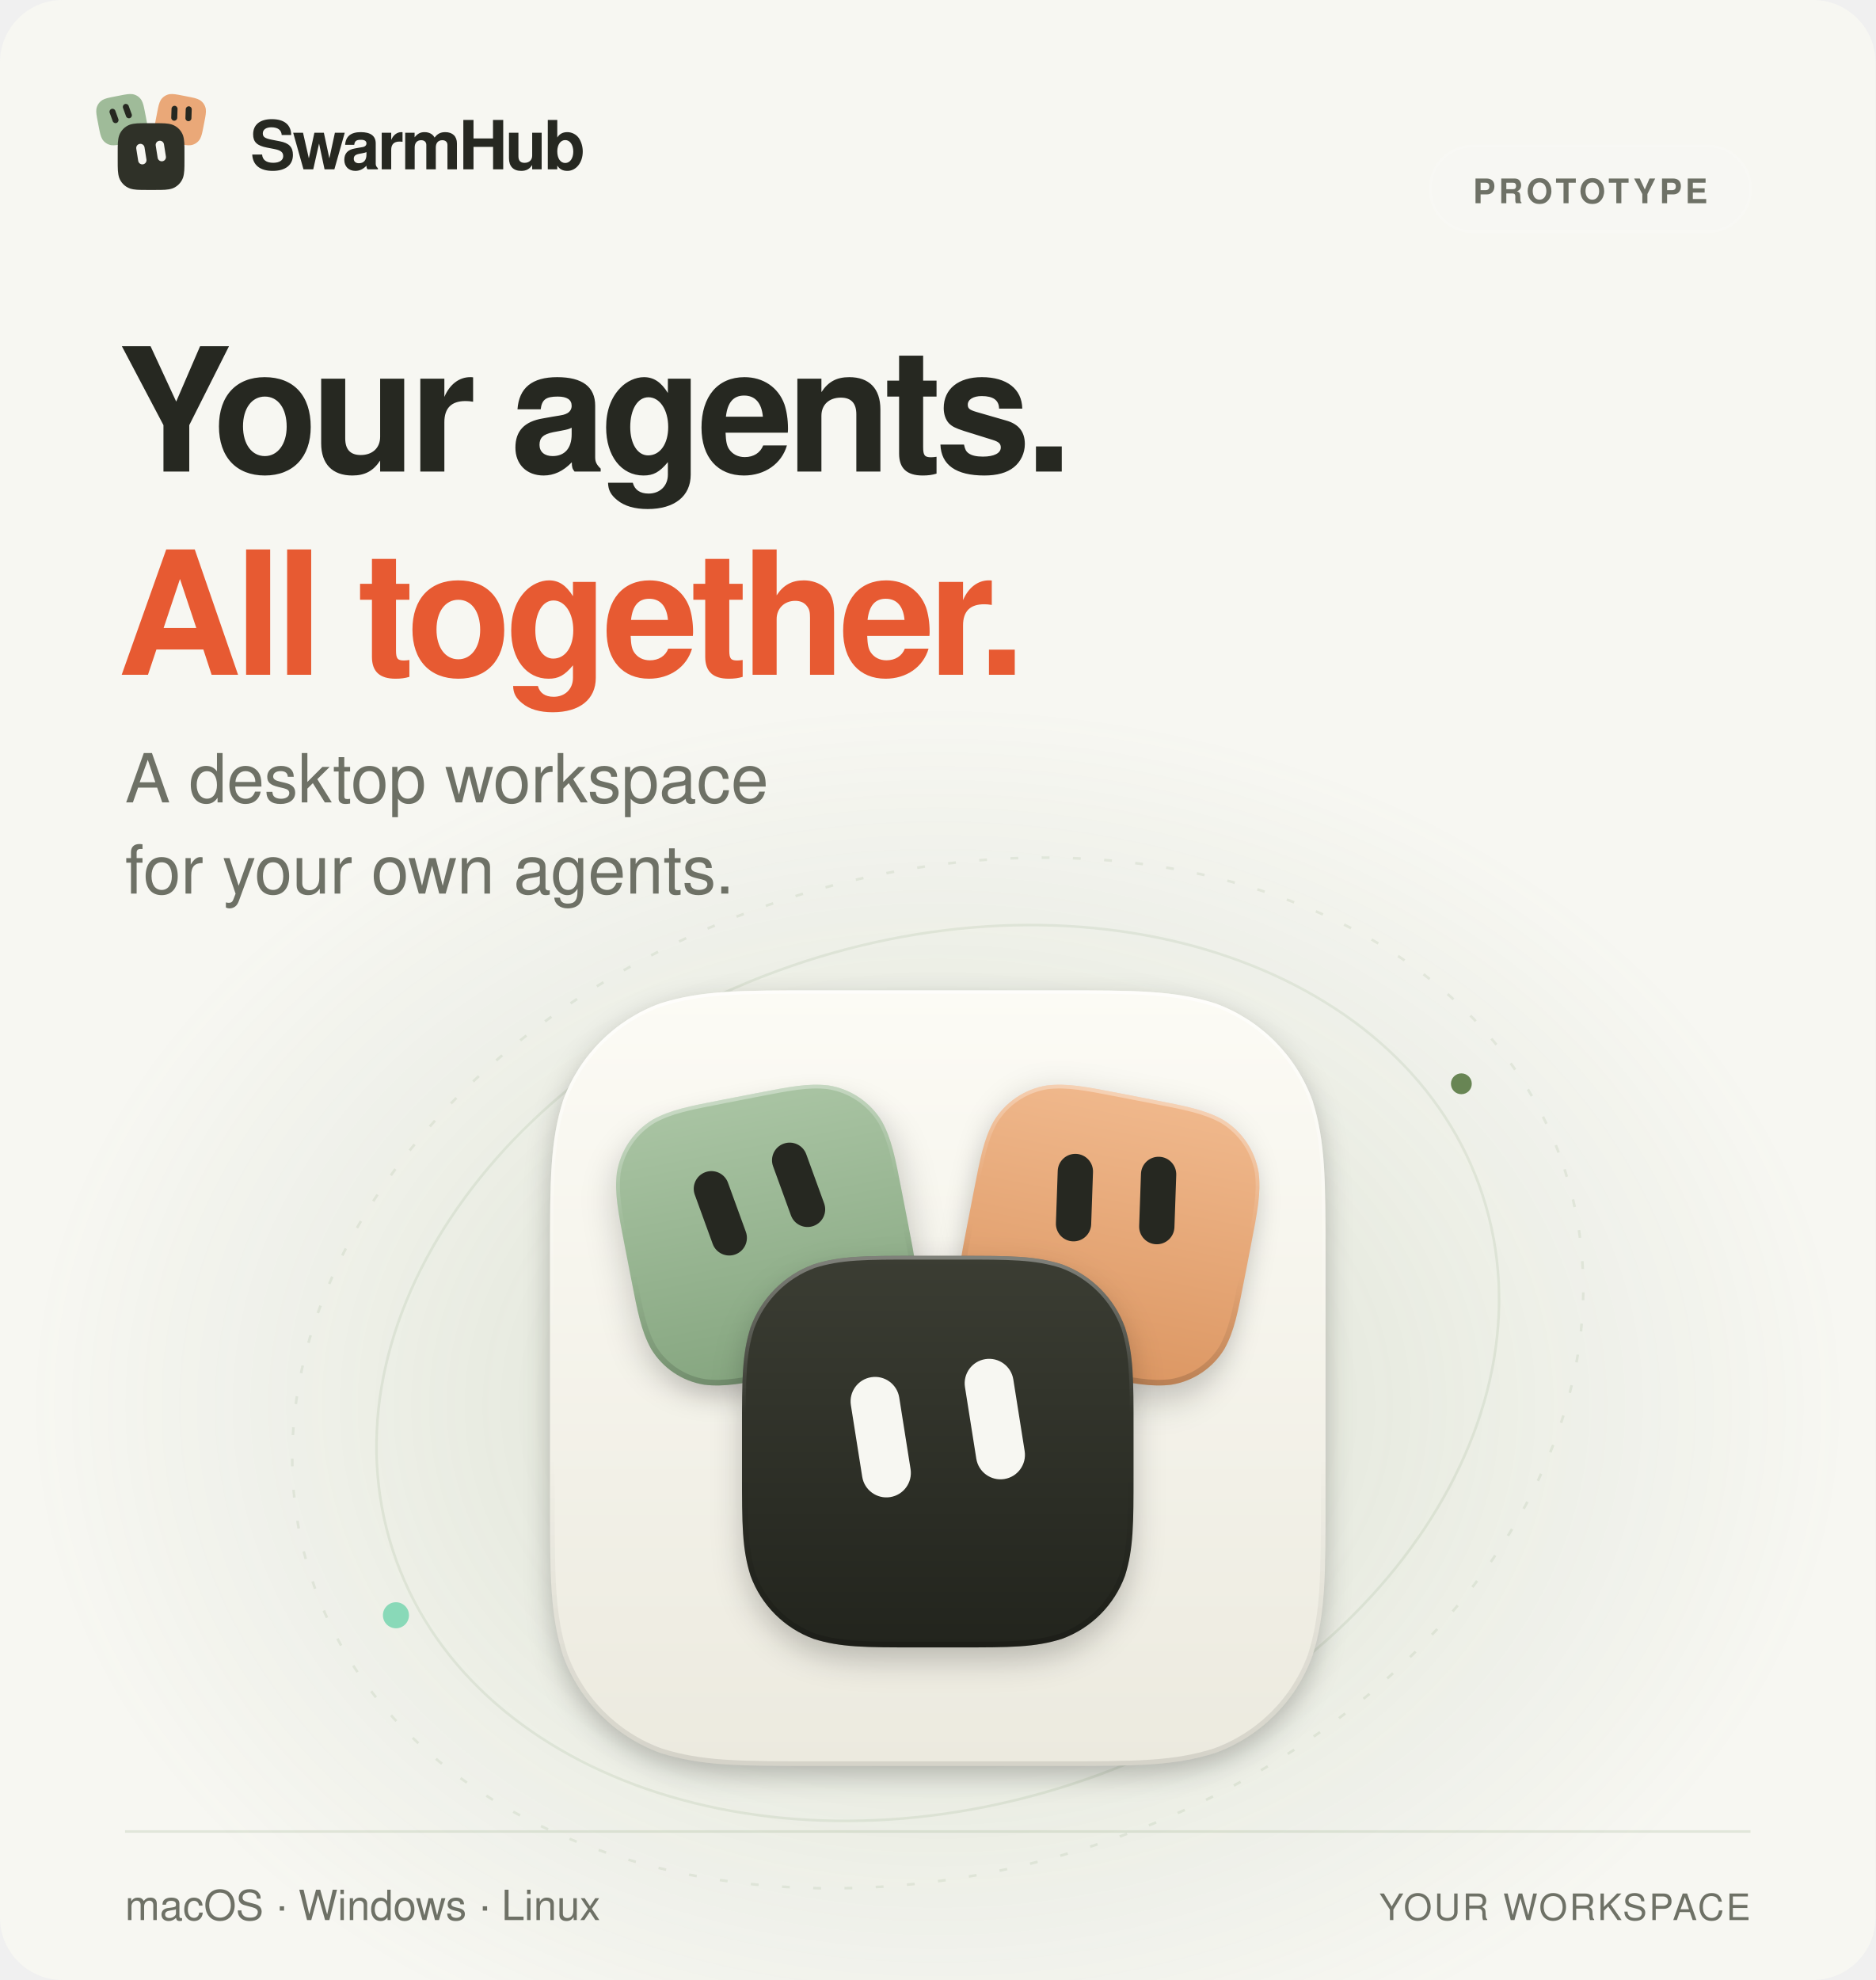
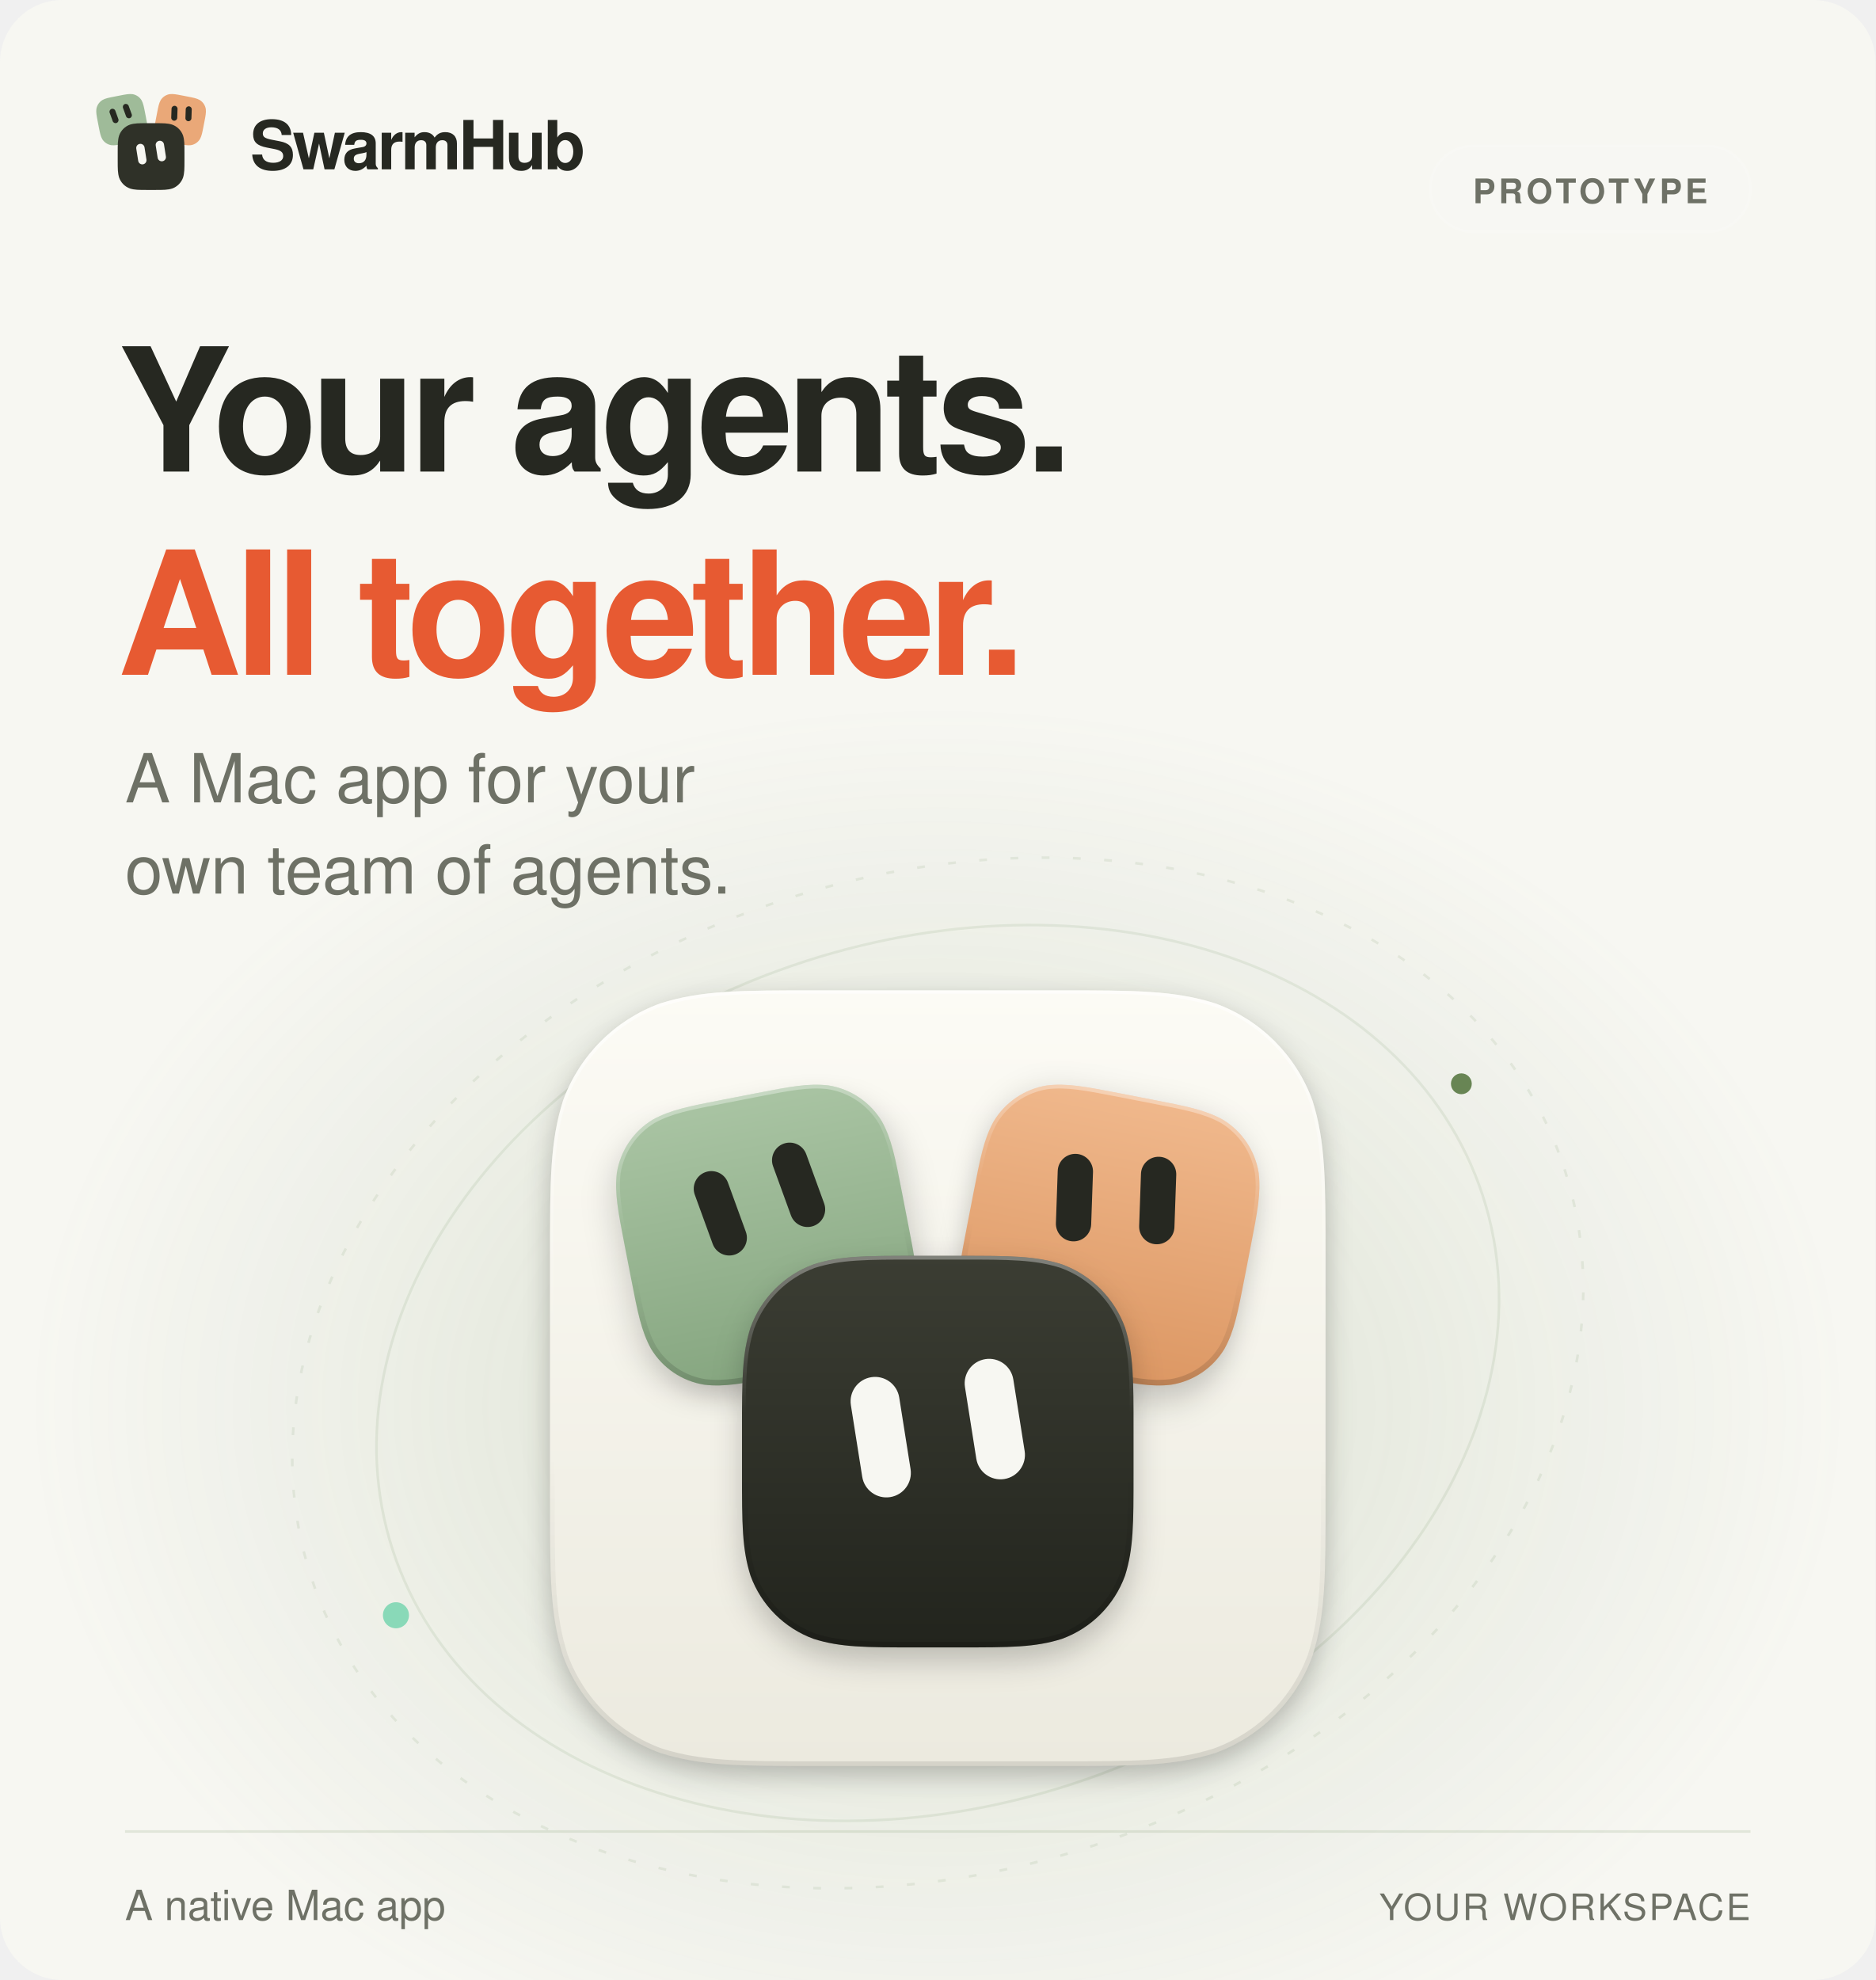
<svg xmlns="http://www.w3.org/2000/svg" width="720" height="760" viewBox="0 0 720 760" fill="none" role="img" aria-labelledby="title description">
  <defs>
    <linearGradient id="canvas" x1="0" y1="0" x2="720" y2="760" gradientUnits="userSpaceOnUse">
      <stop stop-color="#f7f7f2" />
      <stop offset="0.55" stop-color="#f7f7f2" />
      <stop offset="1" stop-color="#f7f7f2" />
    </linearGradient>
    <radialGradient id="halo" cx="0" cy="0" r="1" gradientTransform="translate(360 540) scale(350 270)" gradientUnits="userSpaceOnUse">
      <stop stop-color="#688554" stop-opacity="0.2" />
      <stop offset="1" stop-color="#688554" stop-opacity="0" />
    </radialGradient>
    <linearGradient id="accent" x1="48" y1="0" x2="650" y2="0" gradientUnits="userSpaceOnUse">
      <stop stop-color="#e75a32" />
      <stop offset="1" stop-color="#e75a32" />
    </linearGradient>
    <clipPath id="bounds">
      <rect width="720" height="760" rx="24" />
    </clipPath>
  </defs>
  <g clip-path="url(#bounds)">
    <rect width="720" height="760" fill="url(#canvas)" />
    <rect width="720" height="760" fill="url(#halo)" />
    <g stroke="#688554" stroke-opacity="0.12">
      <ellipse cx="360" cy="527" rx="220" ry="166" transform="rotate(-18 360 527)" />
      <ellipse cx="360" cy="527" rx="253" ry="191" transform="rotate(-18 360 527)" stroke-dasharray="3 9" />
    </g>
    <circle cx="152" cy="620" r="5" fill="#89D9B8" />
    <circle cx="561" cy="416" r="4" fill="#688554" />
    <g font-family="-apple-system, BlinkMacSystemFont, 'Segoe UI', Helvetica, Arial, sans-serif">
      <svg x="36" y="32" width="44" height="44" viewBox="0 0 30 30">
        <g transform="translate(15 15) scale(0.042) translate(-512 -491)">
          <g transform="rotate(-11 330 360)">
            <path d="M312.99 210L347.01 210C385.3 210 404.45 210 425.06 216.52C447.56 224.71 465.29 242.44 473.48 264.94C480 285.55 480 304.7 480 342.99L480 377.01C480 415.3 480 434.45 473.48 455.06C465.29 477.56 447.56 495.29 425.06 503.48C404.45 510 385.3 510 347.01 510L312.99 510C274.7 510 255.55 510 234.94 503.48C212.44 495.29 194.71 477.56 186.52 455.06C180 434.45 180 415.3 180 377.01L180 342.99C180 304.7 180 285.55 186.52 264.94C194.71 242.44 212.44 224.71 234.94 216.52C255.55 210 274.7 210 312.99 210Z" fill="#9fbb99" />
            <g transform="rotate(-9 330 321)" fill="#262821">
              <rect x="267" y="274.5" width="37.5" height="93" rx="18.75" />
              <rect x="355.5" y="274.5" width="37.5" height="93" rx="18.75" />
            </g>
          </g>
          <g transform="rotate(11 694 360)">
            <path d="M676.99 210L711.01 210C749.3 210 768.45 210 789.06 216.52C811.56 224.71 829.29 242.44 837.48 264.94C844 285.55 844 304.7 844 342.99L844 377.01C844 415.3 844 434.45 837.48 455.06C829.29 477.56 811.56 495.29 789.06 503.48C768.45 510 749.3 510 711.01 510L676.99 510C638.7 510 619.55 510 598.94 503.48C576.44 495.29 558.71 477.56 550.52 455.06C544 434.45 544 415.3 544 377.01L544 342.99C544 304.7 544 285.55 550.52 264.94C558.71 242.44 576.44 224.71 598.94 216.52C619.55 210 638.7 210 676.99 210Z" fill="#eaa878" />
            <g transform="rotate(-9 694 321)" fill="#262821">
              <rect x="631" y="274.5" width="37.5" height="93" rx="18.75" />
              <rect x="719.5" y="274.5" width="37.5" height="93" rx="18.75" />
            </g>
          </g>
          <g transform="rotate(0 512 590)">
            <path d="M488.42 382L535.58 382C588.68 382 615.24 382 643.82 391.04C675.02 402.4 699.6 426.98 710.96 458.18C720 486.76 720 513.32 720 566.42L720 613.58C720 666.68 720 693.24 710.96 721.82C699.6 753.02 675.02 777.6 643.82 788.96C615.24 798 588.68 798 535.58 798L488.42 798C435.32 798 408.76 798 380.18 788.96C348.98 777.6 324.4 753.02 313.04 721.82C304 693.24 304 666.68 304 613.58L304 566.42C304 513.32 304 486.76 313.04 458.18C324.4 426.98 348.98 402.4 380.18 391.04C408.76 382 435.32 382 488.42 382Z" fill="#2f3128" />
            <g transform="rotate(-9 512 565.04)" fill="#f7f7f2">
              <rect x="424.64" y="500.56" width="52" height="128.96" rx="26" />
              <rect x="547.36" y="500.56" width="52" height="128.96" rx="26" />
            </g>
          </g>
        </g>
      </svg>
      <text x="96" y="65" fill="#262821" font-size="26" font-weight="750" letter-spacing="-1">SwarmHub</text>
      <rect x="549" y="56" width="123" height="33" rx="16.5" fill="#FFFFFF" fill-opacity="0.05" stroke="#FFFFFF" stroke-opacity="0.13" />
      <text x="610.5" y="78" text-anchor="middle" fill="#6e7166" font-size="13" font-weight="600" letter-spacing="1.4">PROTOTYPE</text>
      <text x="45" y="181" fill="#262821" font-size="66" font-weight="650" letter-spacing="-2.6">Your agents.</text>
      <text x="45" y="259" fill="url(#accent)" font-size="66" font-weight="650" letter-spacing="-2.6">All together.</text>
-       <text x="48" y="308" fill="#6e7166" font-size="26">A desktop workspace</text>
-       <text x="48" y="343" fill="#6e7166" font-size="26">for your own agents.</text>
+       <text x="48" y="308" fill="#6e7166" font-size="26">A Mac app for your</text>
+       <text x="48" y="343" fill="#6e7166" font-size="26">own team of agents.</text>
      <path d="M48 703H672" stroke="#688554" stroke-opacity="0.15" />
-       <text x="48" y="737" fill="#6e7166" font-size="16">macOS · Windows · Linux</text>
+       <text x="48" y="737" fill="#6e7166" font-size="16">A native Mac app</text>
      <text x="672" y="737" text-anchor="end" fill="#6e7166" font-size="14" letter-spacing="0.8">YOUR WORKSPACE</text>
    </g>
    <svg viewBox="0 0 1024 1024" x="175" y="344" width="370" height="370">
      <defs>
        <linearGradient id="swarmhub-icon-tile" x1="0" y1="0" x2="0" y2="1">
          <stop offset="0" stop-color="#fcfbf5" />
          <stop offset="1" stop-color="#eceadf" />
        </linearGradient>
        <linearGradient id="swarmhub-icon-tile-edge" x1="0" y1="0" x2="0" y2="1">
          <stop offset="0" stop-color="#ffffff" stop-opacity="0.6" />
          <stop offset="0.45" stop-color="#ffffff" stop-opacity="0" />
        </linearGradient>
        <linearGradient id="swarmhub-icon-tile-foot" x1="0" y1="0" x2="0" y2="1">
          <stop offset="0.6" stop-color="#000000" stop-opacity="0" />
          <stop offset="1" stop-color="#000000" stop-opacity="0.1" />
        </linearGradient>
        <clipPath id="swarmhub-icon-tile-clip">
          <path d="M383.41 100L640.59 100C722.19 100 763 100 806.92 113.89C854.88 131.34 892.66 169.12 910.11 217.08C924 261 924 301.81 924 383.41L924 640.59C924 722.19 924 763 910.11 806.92C892.66 854.88 854.88 892.66 806.92 910.11C763 924 722.19 924 640.59 924L383.41 924C301.81 924 261 924 217.08 910.11C169.12 892.66 131.34 854.88 113.89 806.92C100 763 100 722.19 100 640.59L100 383.41C100 301.81 100 261 113.89 217.08C131.34 169.12 169.12 131.34 217.08 113.89C261 100 301.81 100 383.41 100Z" />
        </clipPath>
        <filter id="swarmhub-icon-tile-shadow" x="-40%" y="-40%" width="180%" height="180%">
          <feGaussianBlur stdDeviation="14" />
        </filter>
        <linearGradient id="swarmhub-icon-face-edge" x1="0" y1="0" x2="0" y2="1">
          <stop offset="0" stop-color="#ffffff" stop-opacity="0.5" />
          <stop offset="0.4" stop-color="#ffffff" stop-opacity="0" />
        </linearGradient>
        <linearGradient id="swarmhub-icon-face-foot" x1="0" y1="0" x2="0" y2="1">
          <stop offset="0.55" stop-color="#000000" stop-opacity="0" />
          <stop offset="1" stop-color="#000000" stop-opacity="0.16" />
        </linearGradient>
        <filter id="swarmhub-icon-face-shadow" x="-40%" y="-40%" width="180%" height="180%">
          <feGaussianBlur stdDeviation="16" />
        </filter>
        <linearGradient id="swarmhub-icon-left" x1="0" y1="0" x2="0" y2="1">
          <stop offset="0" stop-color="#a9c4a3" />
          <stop offset="1" stop-color="#86a680" />
        </linearGradient>
        <clipPath id="swarmhub-icon-left-clip">
          <path d="M312.99 210L347.01 210C385.3 210 404.45 210 425.06 216.52C447.56 224.71 465.29 242.44 473.48 264.94C480 285.55 480 304.7 480 342.99L480 377.01C480 415.3 480 434.45 473.48 455.06C465.29 477.56 447.56 495.29 425.06 503.48C404.45 510 385.3 510 347.01 510L312.99 510C274.7 510 255.55 510 234.94 503.48C212.44 495.29 194.71 477.56 186.52 455.06C180 434.45 180 415.3 180 377.01L180 342.99C180 304.7 180 285.55 186.52 264.94C194.71 242.44 212.44 224.71 234.94 216.52C255.55 210 274.7 210 312.99 210Z" />
        </clipPath>
        <linearGradient id="swarmhub-icon-right" x1="0" y1="0" x2="0" y2="1">
          <stop offset="0" stop-color="#f0b88c" />
          <stop offset="1" stop-color="#dc9763" />
        </linearGradient>
        <clipPath id="swarmhub-icon-right-clip">
          <path d="M676.99 210L711.01 210C749.3 210 768.45 210 789.06 216.52C811.56 224.71 829.29 242.44 837.48 264.94C844 285.55 844 304.7 844 342.99L844 377.01C844 415.3 844 434.45 837.48 455.06C829.29 477.56 811.56 495.29 789.06 503.48C768.45 510 749.3 510 711.01 510L676.99 510C638.7 510 619.55 510 598.94 503.48C576.44 495.29 558.71 477.56 550.52 455.06C544 434.45 544 415.3 544 377.01L544 342.99C544 304.7 544 285.55 550.52 264.94C558.71 242.44 576.44 224.71 598.94 216.52C619.55 210 638.7 210 676.99 210Z" />
        </clipPath>
        <linearGradient id="swarmhub-icon-front" x1="0" y1="0" x2="0" y2="1">
          <stop offset="0" stop-color="#3b3d33" />
          <stop offset="1" stop-color="#22241d" />
        </linearGradient>
        <clipPath id="swarmhub-icon-front-clip">
          <path d="M488.42 382L535.58 382C588.68 382 615.24 382 643.82 391.04C675.02 402.4 699.6 426.98 710.96 458.18C720 486.76 720 513.32 720 566.42L720 613.58C720 666.68 720 693.24 710.96 721.82C699.6 753.02 675.02 777.6 643.82 788.96C615.24 798 588.68 798 535.58 798L488.42 798C435.32 798 408.76 798 380.18 788.96C348.98 777.6 324.4 753.02 313.04 721.82C304 693.24 304 666.68 304 613.58L304 566.42C304 513.32 304 486.76 313.04 458.18C324.4 426.98 348.98 402.4 380.18 391.04C408.76 382 435.32 382 488.42 382Z" />
        </clipPath>
      </defs>
      <path d="M383.41 100L640.59 100C722.19 100 763 100 806.92 113.89C854.88 131.34 892.66 169.12 910.11 217.08C924 261 924 301.81 924 383.41L924 640.59C924 722.19 924 763 910.11 806.92C892.66 854.88 854.88 892.66 806.92 910.11C763 924 722.19 924 640.59 924L383.41 924C301.81 924 261 924 217.08 910.11C169.12 892.66 131.34 854.88 113.89 806.92C100 763 100 722.19 100 640.59L100 383.41C100 301.81 100 261 113.89 217.08C131.34 169.12 169.12 131.34 217.08 113.89C261 100 301.81 100 383.41 100Z" transform="translate(0 10)" fill="#000000" opacity="0.24" filter="url(#swarmhub-icon-tile-shadow)" />
      <path d="M383.41 100L640.59 100C722.19 100 763 100 806.92 113.89C854.88 131.34 892.66 169.12 910.11 217.08C924 261 924 301.81 924 383.41L924 640.59C924 722.19 924 763 910.11 806.92C892.66 854.88 854.88 892.66 806.92 910.11C763 924 722.19 924 640.59 924L383.41 924C301.81 924 261 924 217.08 910.11C169.12 892.66 131.34 854.88 113.89 806.92C100 763 100 722.19 100 640.59L100 383.41C100 301.81 100 261 113.89 217.08C131.34 169.12 169.12 131.34 217.08 113.89C261 100 301.81 100 383.41 100Z" fill="url(#swarmhub-icon-tile)" />
      <g clip-path="url(#swarmhub-icon-tile-clip)">
        <path d="M383.41 100L640.59 100C722.19 100 763 100 806.92 113.89C854.88 131.34 892.66 169.12 910.11 217.08C924 261 924 301.81 924 383.41L924 640.59C924 722.19 924 763 910.11 806.92C892.66 854.88 854.88 892.66 806.92 910.11C763 924 722.19 924 640.59 924L383.41 924C301.81 924 261 924 217.08 910.11C169.12 892.66 131.34 854.88 113.89 806.92C100 763 100 722.19 100 640.59L100 383.41C100 301.81 100 261 113.89 217.08C131.34 169.12 169.12 131.34 217.08 113.89C261 100 301.81 100 383.41 100Z" fill="none" stroke="url(#swarmhub-icon-tile-foot)" stroke-width="10" />
        <path d="M383.41 100L640.59 100C722.19 100 763 100 806.92 113.89C854.88 131.34 892.66 169.12 910.11 217.08C924 261 924 301.81 924 383.41L924 640.59C924 722.19 924 763 910.11 806.92C892.66 854.88 854.88 892.66 806.92 910.11C763 924 722.19 924 640.59 924L383.41 924C301.81 924 261 924 217.08 910.11C169.12 892.66 131.34 854.88 113.89 806.92C100 763 100 722.19 100 640.59L100 383.41C100 301.81 100 261 113.89 217.08C131.34 169.12 169.12 131.34 217.08 113.89C261 100 301.81 100 383.41 100Z" fill="none" stroke="url(#swarmhub-icon-tile-edge)" stroke-width="7" />
      </g>
      <g clip-path="url(#swarmhub-icon-tile-clip)">
        <g transform="rotate(-11 330 360)">
          <path d="M312.99 210L347.01 210C385.3 210 404.45 210 425.06 216.52C447.56 224.71 465.29 242.44 473.48 264.94C480 285.55 480 304.7 480 342.99L480 377.01C480 415.3 480 434.45 473.48 455.06C465.29 477.56 447.56 495.29 425.06 503.48C404.45 510 385.3 510 347.01 510L312.99 510C274.7 510 255.55 510 234.94 503.48C212.44 495.29 194.71 477.56 186.52 455.06C180 434.45 180 415.3 180 377.01L180 342.99C180 304.7 180 285.55 186.52 264.94C194.71 242.44 212.44 224.71 234.94 216.52C255.55 210 274.7 210 312.99 210Z" transform="translate(0 14)" fill="#000000" opacity="0.22" filter="url(#swarmhub-icon-face-shadow)" />
          <path d="M312.99 210L347.01 210C385.3 210 404.45 210 425.06 216.52C447.56 224.71 465.29 242.44 473.48 264.94C480 285.55 480 304.7 480 342.99L480 377.01C480 415.3 480 434.45 473.48 455.06C465.29 477.56 447.56 495.29 425.06 503.48C404.45 510 385.3 510 347.01 510L312.99 510C274.7 510 255.55 510 234.94 503.48C212.44 495.29 194.71 477.56 186.52 455.06C180 434.45 180 415.3 180 377.01L180 342.99C180 304.7 180 285.55 186.52 264.94C194.71 242.44 212.44 224.71 234.94 216.52C255.55 210 274.7 210 312.99 210Z" fill="url(#swarmhub-icon-left)" />
          <g clip-path="url(#swarmhub-icon-left-clip)">
            <path d="M312.99 210L347.01 210C385.3 210 404.45 210 425.06 216.52C447.56 224.71 465.29 242.44 473.48 264.94C480 285.55 480 304.7 480 342.99L480 377.01C480 415.3 480 434.45 473.48 455.06C465.29 477.56 447.56 495.29 425.06 503.48C404.45 510 385.3 510 347.01 510L312.99 510C274.7 510 255.55 510 234.94 503.48C212.44 495.29 194.71 477.56 186.52 455.06C180 434.45 180 415.3 180 377.01L180 342.99C180 304.7 180 285.55 186.52 264.94C194.71 242.44 212.44 224.71 234.94 216.52C255.55 210 274.7 210 312.99 210Z" fill="none" stroke="url(#swarmhub-icon-face-foot)" stroke-width="12" />
            <path d="M312.99 210L347.01 210C385.3 210 404.45 210 425.06 216.52C447.56 224.71 465.29 242.44 473.48 264.94C480 285.55 480 304.7 480 342.99L480 377.01C480 415.3 480 434.45 473.48 455.06C465.29 477.56 447.56 495.29 425.06 503.48C404.45 510 385.3 510 347.01 510L312.99 510C274.7 510 255.55 510 234.94 503.48C212.44 495.29 194.71 477.56 186.52 455.06C180 434.45 180 415.3 180 377.01L180 342.99C180 304.7 180 285.55 186.52 264.94C194.71 242.44 212.44 224.71 234.94 216.52C255.55 210 274.7 210 312.99 210Z" fill="none" stroke="url(#swarmhub-icon-face-edge)" stroke-width="8" opacity="0.7" />
          </g>
          <g transform="rotate(-9 330 321)" fill="#262821">
            <rect x="267" y="274.5" width="37.5" height="93" rx="18.75" />
            <rect x="355.5" y="274.5" width="37.5" height="93" rx="18.75" />
          </g>
        </g>
        <g transform="rotate(11 694 360)">
          <path d="M676.99 210L711.01 210C749.3 210 768.45 210 789.06 216.52C811.56 224.71 829.29 242.44 837.48 264.94C844 285.55 844 304.7 844 342.99L844 377.01C844 415.3 844 434.45 837.48 455.06C829.29 477.56 811.56 495.29 789.06 503.48C768.45 510 749.3 510 711.01 510L676.99 510C638.7 510 619.55 510 598.94 503.48C576.44 495.29 558.71 477.56 550.52 455.06C544 434.45 544 415.3 544 377.01L544 342.99C544 304.7 544 285.55 550.52 264.94C558.71 242.44 576.44 224.71 598.94 216.52C619.55 210 638.7 210 676.99 210Z" transform="translate(0 14)" fill="#000000" opacity="0.22" filter="url(#swarmhub-icon-face-shadow)" />
          <path d="M676.99 210L711.01 210C749.3 210 768.45 210 789.06 216.52C811.56 224.71 829.29 242.44 837.48 264.94C844 285.55 844 304.7 844 342.99L844 377.01C844 415.3 844 434.45 837.48 455.06C829.29 477.56 811.56 495.29 789.06 503.48C768.45 510 749.3 510 711.01 510L676.99 510C638.7 510 619.55 510 598.94 503.48C576.44 495.29 558.71 477.56 550.52 455.06C544 434.45 544 415.3 544 377.01L544 342.99C544 304.7 544 285.55 550.52 264.94C558.71 242.44 576.44 224.71 598.94 216.52C619.55 210 638.7 210 676.99 210Z" fill="url(#swarmhub-icon-right)" />
          <g clip-path="url(#swarmhub-icon-right-clip)">
            <path d="M676.99 210L711.01 210C749.3 210 768.45 210 789.06 216.52C811.56 224.71 829.29 242.44 837.48 264.94C844 285.55 844 304.7 844 342.99L844 377.01C844 415.3 844 434.45 837.48 455.06C829.29 477.56 811.56 495.29 789.06 503.48C768.45 510 749.3 510 711.01 510L676.99 510C638.7 510 619.55 510 598.94 503.48C576.44 495.29 558.71 477.56 550.52 455.06C544 434.45 544 415.3 544 377.01L544 342.99C544 304.7 544 285.55 550.52 264.94C558.71 242.44 576.44 224.71 598.94 216.52C619.55 210 638.7 210 676.99 210Z" fill="none" stroke="url(#swarmhub-icon-face-foot)" stroke-width="12" />
            <path d="M676.99 210L711.01 210C749.3 210 768.45 210 789.06 216.52C811.56 224.71 829.29 242.44 837.48 264.94C844 285.55 844 304.7 844 342.99L844 377.01C844 415.3 844 434.45 837.48 455.06C829.29 477.56 811.56 495.29 789.06 503.48C768.45 510 749.3 510 711.01 510L676.99 510C638.7 510 619.55 510 598.94 503.48C576.44 495.29 558.71 477.56 550.52 455.06C544 434.45 544 415.3 544 377.01L544 342.99C544 304.7 544 285.55 550.52 264.94C558.71 242.44 576.44 224.71 598.94 216.52C619.55 210 638.7 210 676.99 210Z" fill="none" stroke="url(#swarmhub-icon-face-edge)" stroke-width="8" opacity="0.7" />
          </g>
          <g transform="rotate(-9 694 321)" fill="#262821">
            <rect x="631" y="274.5" width="37.5" height="93" rx="18.75" />
            <rect x="719.5" y="274.5" width="37.5" height="93" rx="18.75" />
          </g>
        </g>
        <g transform="rotate(0 512 590)">
          <path d="M488.42 382L535.58 382C588.68 382 615.24 382 643.82 391.04C675.02 402.4 699.6 426.98 710.96 458.18C720 486.76 720 513.32 720 566.42L720 613.58C720 666.68 720 693.24 710.96 721.82C699.6 753.02 675.02 777.6 643.82 788.96C615.24 798 588.68 798 535.58 798L488.42 798C435.32 798 408.76 798 380.18 788.96C348.98 777.6 324.4 753.02 313.04 721.82C304 693.24 304 666.68 304 613.58L304 566.42C304 513.32 304 486.76 313.04 458.18C324.4 426.98 348.98 402.4 380.18 391.04C408.76 382 435.32 382 488.42 382Z" transform="translate(0 14)" fill="#000000" opacity="0.22" filter="url(#swarmhub-icon-face-shadow)" />
          <path d="M488.42 382L535.58 382C588.68 382 615.24 382 643.82 391.04C675.02 402.4 699.6 426.98 710.96 458.18C720 486.76 720 513.32 720 566.42L720 613.58C720 666.68 720 693.24 710.96 721.82C699.6 753.02 675.02 777.6 643.82 788.96C615.24 798 588.68 798 535.58 798L488.42 798C435.32 798 408.76 798 380.18 788.96C348.98 777.6 324.4 753.02 313.04 721.82C304 693.24 304 666.68 304 613.58L304 566.42C304 513.32 304 486.76 313.04 458.18C324.4 426.98 348.98 402.4 380.18 391.04C408.76 382 435.32 382 488.42 382Z" fill="url(#swarmhub-icon-front)" />
          <g clip-path="url(#swarmhub-icon-front-clip)">
            <path d="M488.42 382L535.58 382C588.68 382 615.24 382 643.82 391.04C675.02 402.4 699.6 426.98 710.96 458.18C720 486.76 720 513.32 720 566.42L720 613.58C720 666.68 720 693.24 710.96 721.82C699.6 753.02 675.02 777.6 643.82 788.96C615.24 798 588.68 798 535.58 798L488.42 798C435.32 798 408.76 798 380.18 788.96C348.98 777.6 324.4 753.02 313.04 721.82C304 693.24 304 666.68 304 613.58L304 566.42C304 513.32 304 486.76 313.04 458.18C324.4 426.98 348.98 402.4 380.18 391.04C408.76 382 435.32 382 488.42 382Z" fill="none" stroke="url(#swarmhub-icon-face-foot)" stroke-width="12" />
            <path d="M488.42 382L535.58 382C588.68 382 615.24 382 643.82 391.04C675.02 402.4 699.6 426.98 710.96 458.18C720 486.76 720 513.32 720 566.42L720 613.58C720 666.68 720 693.24 710.96 721.82C699.6 753.02 675.02 777.6 643.82 788.96C615.24 798 588.68 798 535.58 798L488.42 798C435.32 798 408.76 798 380.18 788.96C348.98 777.6 324.4 753.02 313.04 721.82C304 693.24 304 666.68 304 613.58L304 566.42C304 513.32 304 486.76 313.04 458.18C324.4 426.98 348.98 402.4 380.18 391.04C408.76 382 435.32 382 488.42 382Z" fill="none" stroke="url(#swarmhub-icon-face-edge)" stroke-width="8" opacity="0.7" />
          </g>
          <g transform="rotate(-9 512 565.04)" fill="#f7f7f2">
            <rect x="424.64" y="500.56" width="52" height="128.96" rx="26" />
            <rect x="547.36" y="500.56" width="52" height="128.96" rx="26" />
          </g>
        </g>
      </g>
    </svg>
  </g>
</svg>
